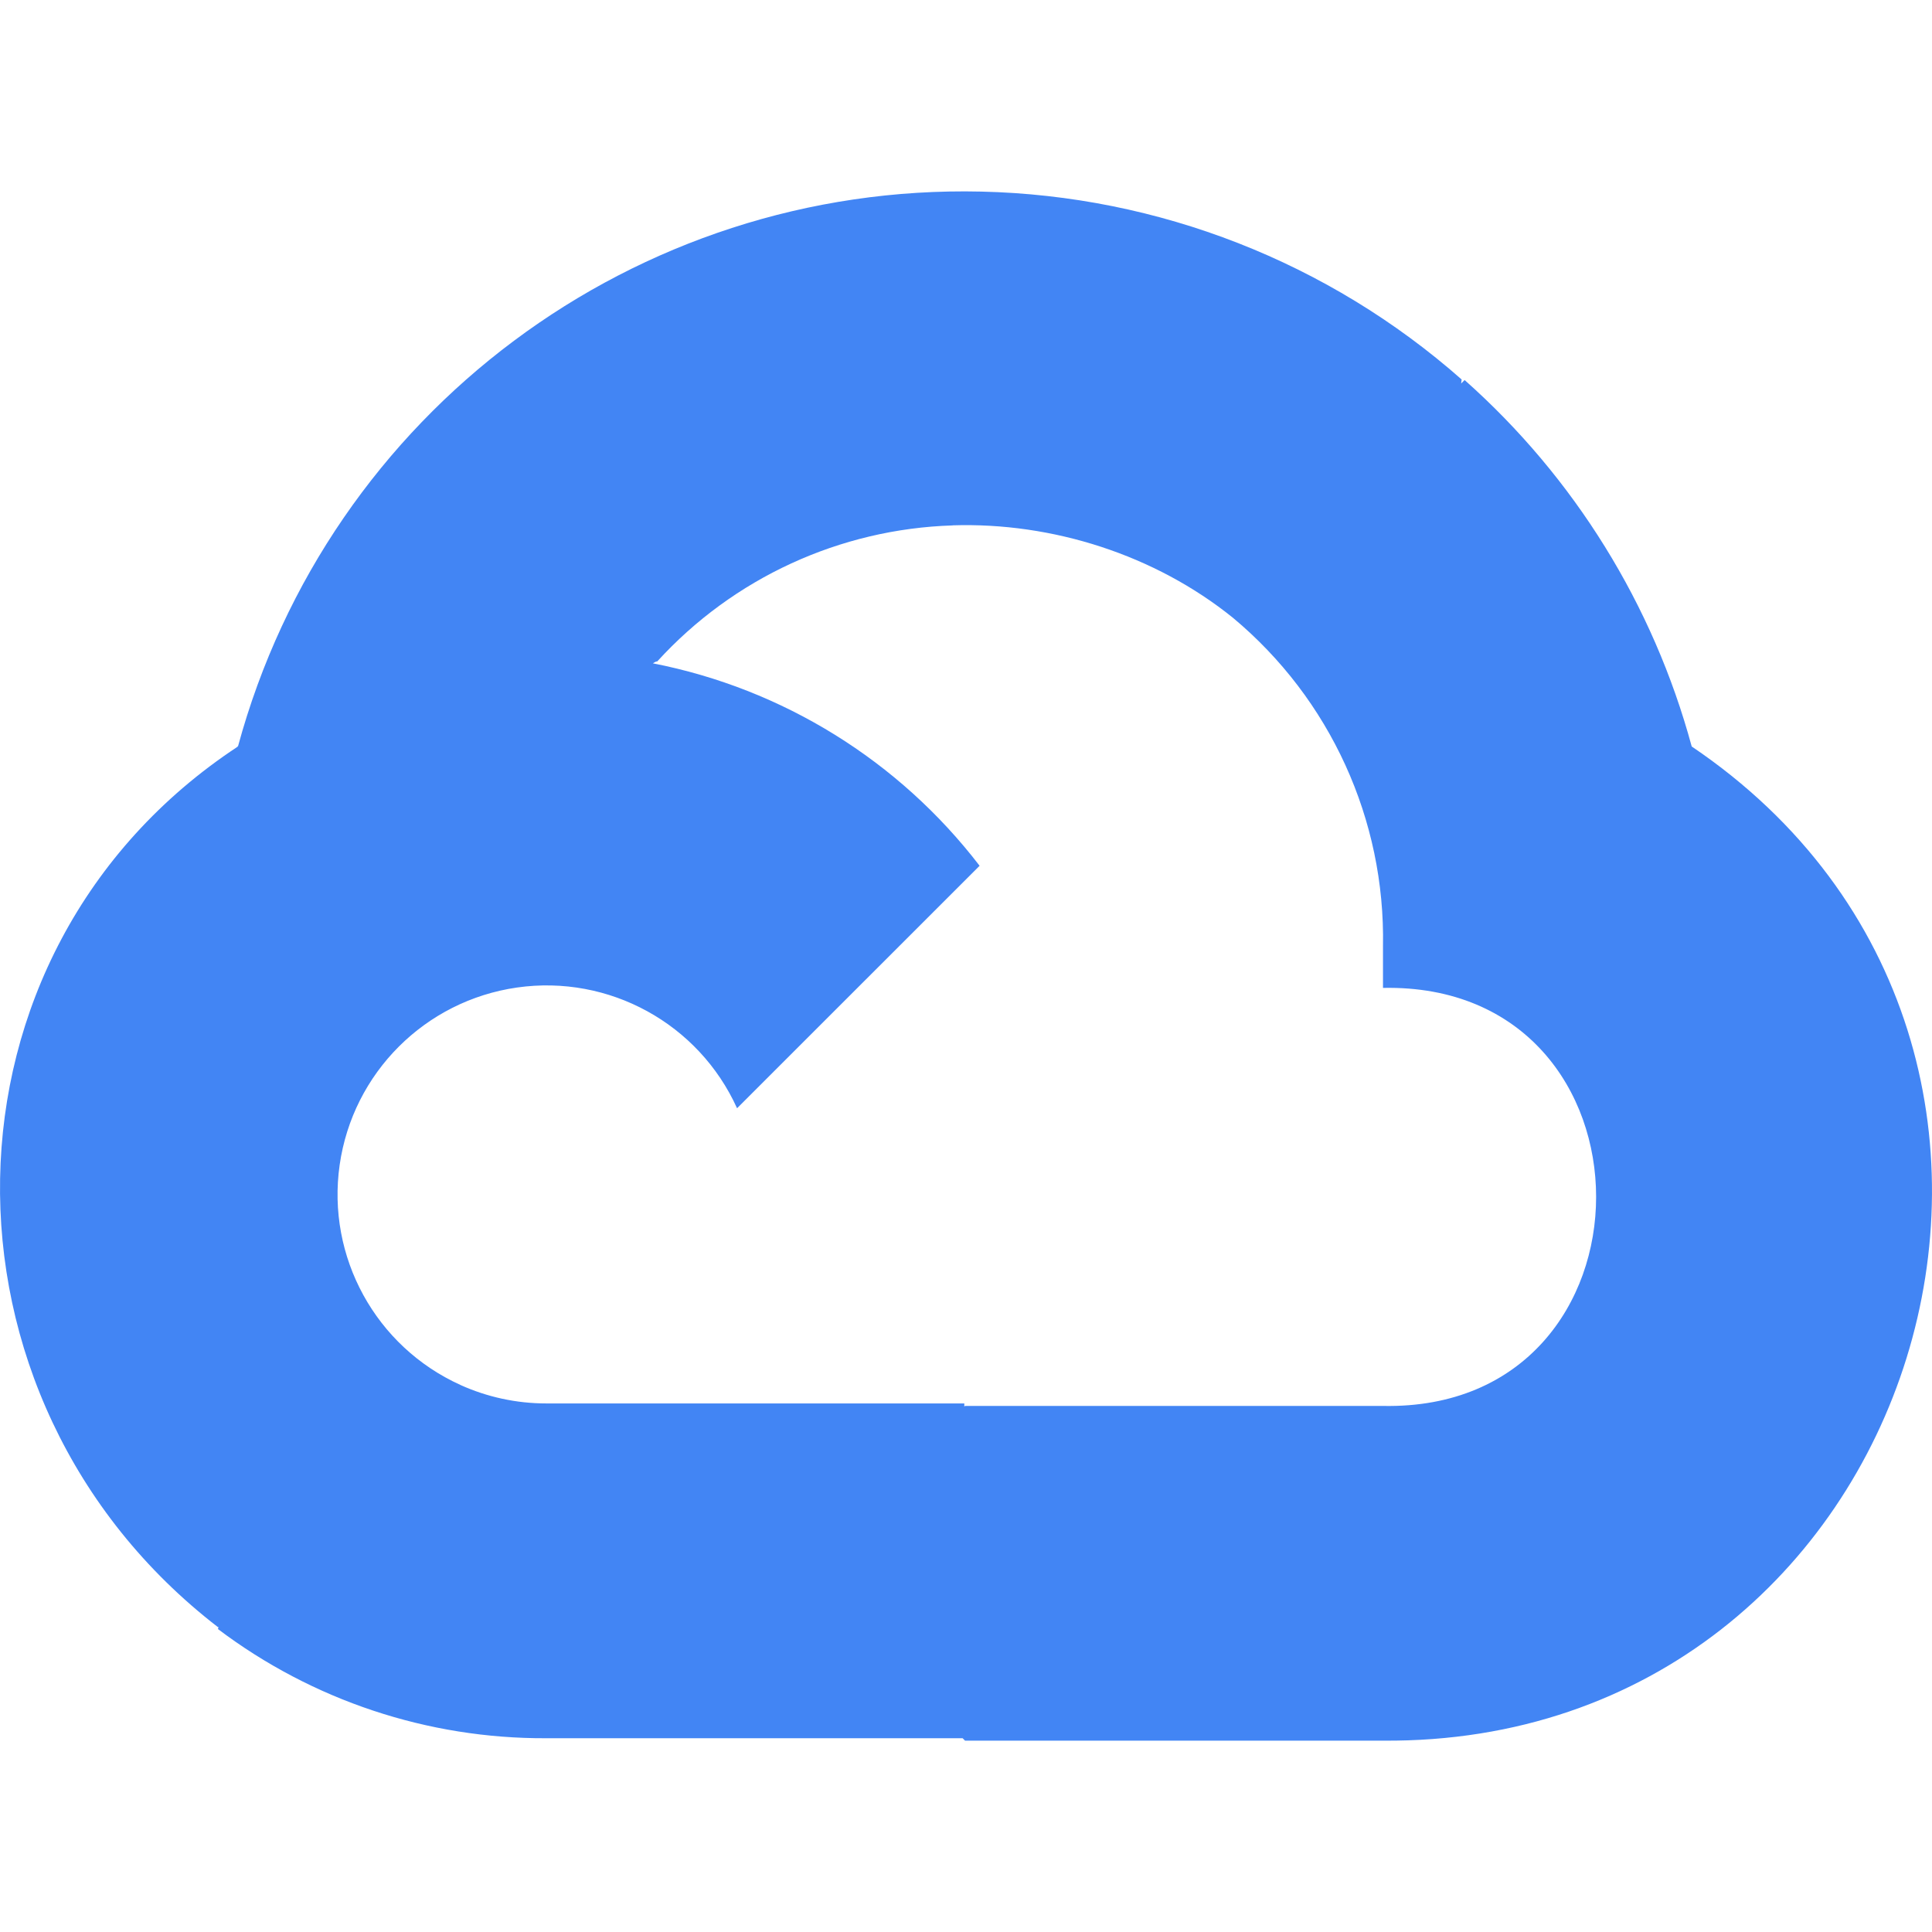
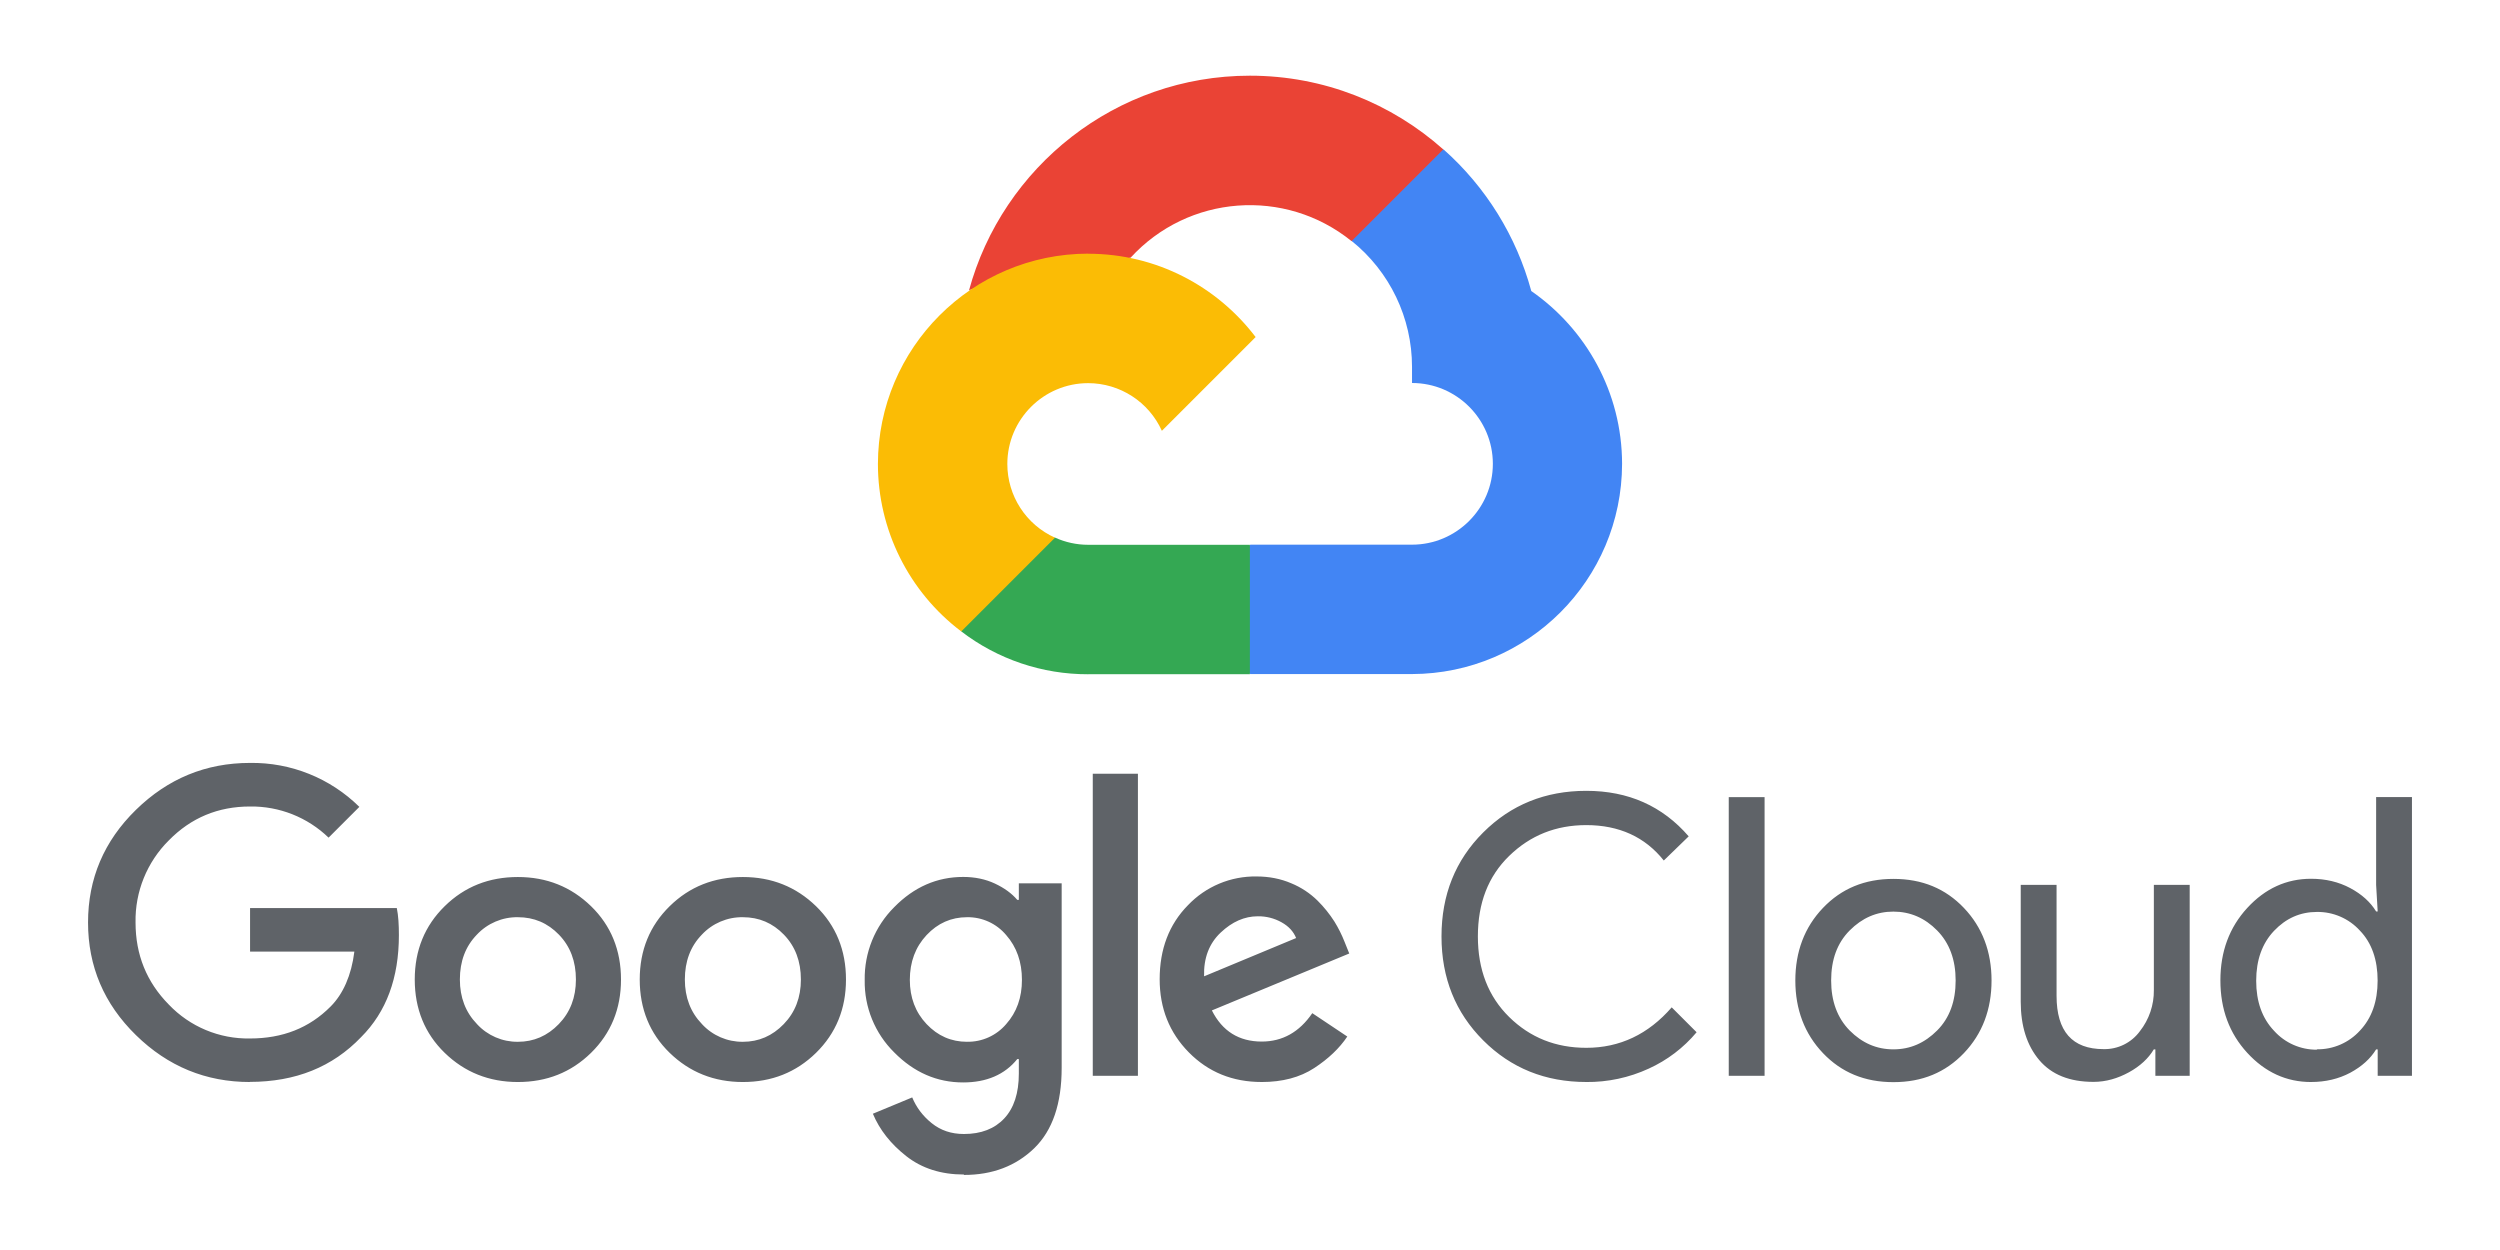
- <svg xmlns="http://www.w3.org/2000/svg" fill="#4285F4" role="img" viewBox="0 0 24 24">
-   <path d="M12.19 2.38a9.344 9.344 0 0 0-9.234 6.893c.053-.02-.055.013 0 0-3.875 2.551-3.922 8.11-.247 10.941l.006-.007-.007.03a6.717 6.717 0 0 0 4.077 1.356h5.173l.03.03h5.192c6.687.053 9.376-8.605 3.835-12.35a9.365 9.365 0 0 0-2.821-4.552l-.043.043.006-.05A9.344 9.344 0 0 0 12.19 2.38zm-.358 4.146c1.244-.04 2.518.368 3.486 1.15a5.186 5.186 0 0 1 1.862 4.078v.518c3.53-.07 3.53 5.262 0 5.193h-5.193l-.008.009v-.04H6.785a2.59 2.59 0 0 1-1.067-.23h.001a2.597 2.597 0 1 1 3.437-3.437l3.013-3.012A6.747 6.747 0 0 0 8.11 8.24c.018-.01.04-.026.054-.023a5.186 5.186 0 0 1 3.67-1.69z" />
+ <svg xmlns="http://www.w3.org/2000/svg" width="120" height="60">
+   <path d="M64.87 11.572l1.144.02 3.108-3.108.15-1.317c-2.47-2.197-5.72-3.534-9.277-3.534-6.44 0-11.876 4.382-13.486 10.318.34-.237 1.065-.06 1.065-.06l6.212-1.022s.32-.53.48-.497a7.76 7.76 0 0 1 10.605-.8z" fill="#ea4335" />
+   <path d="M73.5 13.962a13.99 13.99 0 0 0-4.216-6.796l-4.402 4.402a7.75 7.75 0 0 1 2.895 6.039v.777c2.142 0 3.88 1.743 3.88 3.88s-1.743 3.88-3.88 3.88h-7.762l-.777.78v4.658l.777.773h7.762A10.11 10.11 0 0 0 77.86 22.265c-.004-3.436-1.736-6.48-4.37-8.303z" fill="#4285f4" />
+   <path d="M52.234 32.362h7.76V26.15h-7.76a3.84 3.84 0 0 1-1.597-.347l-1.12.343-3.108 3.108-.272 1.05a9.96 9.96 0 0 0 6.098 2.06z" fill="#34a853" />
+   <path d="M52.234 12.175A10.11 10.11 0 0 0 42.14 22.269a10.08 10.08 0 0 0 4 8.04l4.5-4.5a3.88 3.88 0 0 1-2.288-3.538c0-2.142 1.743-3.88 3.88-3.88a3.89 3.89 0 0 1 3.538 2.288l4.5-4.5c-1.846-2.43-4.76-4-8.04-4z" fill="#fbbc05" />
+   <path d="M12 51.937c-2.12 0-3.94-.75-5.474-2.25s-2.3-3.304-2.3-5.408.765-3.908 2.3-5.408S9.883 36.62 12 36.62a7.32 7.32 0 0 1 5.249 2.11l-1.477 1.477a5.32 5.32 0 0 0-3.773-1.495c-1.53 0-2.83.54-3.896 1.627a5.41 5.41 0 0 0-1.597 3.941c0 1.546.53 2.857 1.597 3.94a5.25 5.25 0 0 0 3.896 1.627c1.558 0 2.845-.5 3.87-1.534.6-.6 1-1.5 1.14-2.635h-5.006v-2.092h7.044c.075.372.1.8.1 1.3 0 2.056-.603 3.686-1.813 4.895-1.372 1.435-3.15 2.15-5.345 2.15zm16.37-1.4c-.96.94-2.13 1.4-3.512 1.4s-2.554-.47-3.512-1.4-1.438-2.113-1.438-3.52.48-2.58 1.438-3.52 2.13-1.4 3.512-1.4 2.554.47 3.512 1.4 1.438 2.116 1.438 3.52-.48 2.58-1.438 3.52zm-5.474-1.38a2.63 2.63 0 0 0 1.963.849c.76 0 1.414-.282 1.963-.85s.822-1.28.822-2.14c0-.87-.27-1.588-.813-2.15s-1.198-.84-1.972-.84a2.64 2.64 0 0 0-1.972.84c-.543.56-.813 1.276-.813 2.15 0 .858.273 1.573.822 2.14zm16.273 1.38c-.96.94-2.13 1.4-3.512 1.4s-2.554-.47-3.512-1.4-1.438-2.113-1.438-3.52.48-2.58 1.438-3.52 2.13-1.4 3.512-1.4 2.554.47 3.512 1.4 1.438 2.116 1.438 3.52-.48 2.58-1.438 3.52zm-5.474-1.38a2.63 2.63 0 0 0 1.963.849c.76 0 1.414-.282 1.963-.85s.822-1.28.822-2.14c0-.87-.27-1.588-.813-2.15s-1.198-.84-1.972-.84a2.64 2.64 0 0 0-1.972.84c-.543.56-.813 1.276-.813 2.15 0 .858.273 1.573.822 2.14zm12.573 7.22c-1.095 0-2.017-.294-2.764-.88s-1.282-1.264-1.606-2.038l1.888-.783c.198.474.5.885.933 1.234s.94.522 1.552.522c.822 0 1.468-.25 1.933-.747s.7-1.216.7-2.15v-.7h-.075c-.6.747-1.477 1.122-2.596 1.122-1.258 0-2.36-.48-3.307-1.438a4.76 4.76 0 0 1-1.42-3.476 4.82 4.82 0 0 1 1.42-3.503c.945-.963 2.05-1.447 3.307-1.447.56 0 1.068.105 1.522.318s.813.474 1.074.783h.075V42.4h2.056v8.857c0 1.72-.438 3.004-1.318 3.86-.88.85-2.002 1.28-3.373 1.28zm.15-6.372a2.41 2.41 0 0 0 1.879-.849c.504-.567.756-1.273.756-2.122 0-.858-.252-1.576-.756-2.15a2.4 2.4 0 0 0-1.879-.858c-.76 0-1.408.288-1.942.858s-.804 1.288-.804 2.15c0 .846.267 1.555.804 2.122s1.183.85 1.942.85zM54.62 37.14v14.5h-2.167v-14.5zm5.94 14.796c-1.396 0-2.56-.474-3.494-1.42s-1.402-2.116-1.402-3.512c0-1.444.45-2.63 1.354-3.55a4.45 4.45 0 0 1 3.298-1.384c.597 0 1.153.108 1.663.327a3.92 3.92 0 0 1 1.27.84 5.84 5.84 0 0 1 .804.999 6.12 6.12 0 0 1 .486.972l.225.56L58.17 48.5c.5.996 1.3 1.495 2.392 1.495.996 0 1.807-.453 2.428-1.363l1.68 1.122c-.375.56-.903 1.065-1.588 1.513s-1.528.67-2.524.67zm-2.746-5.08l4.4-1.83c-.126-.312-.354-.564-.7-.756a2.26 2.26 0 0 0-1.14-.288c-.636 0-1.23.26-1.783.783s-.82 1.222-.795 2.092zm18.33 5.08c-1.97 0-3.62-.666-4.952-2s-2-2.995-2-4.988.666-3.656 2-4.988 2.983-2 4.952-2c2.017 0 3.656.73 4.913 2.185l-1.195 1.16c-.9-1.134-2.15-1.7-3.72-1.7-1.46 0-2.686.492-3.7 1.477s-1.504 2.272-1.504 3.866.5 2.884 1.504 3.87 2.233 1.477 3.7 1.477c1.606 0 2.977-.648 4.1-1.942l1.195 1.195a6.51 6.51 0 0 1-2.3 1.747 7.02 7.02 0 0 1-3.004.642zm8.556-.296h-1.72V38.263h1.72zm2.803-8.06c.885-.927 2-1.393 3.382-1.393s2.497.465 3.382 1.393 1.327 2.1 1.327 3.485-.44 2.557-1.327 3.485-2 1.393-3.382 1.393-2.497-.465-3.382-1.393-1.327-2.1-1.327-3.485.44-2.557 1.327-3.485zm1.28 5.883c.6.603 1.294.906 2.1.906s1.5-.303 2.1-.906.888-1.405.888-2.4-.297-1.798-.888-2.4-1.294-.906-2.1-.906-1.5.303-2.1.906-.888 1.405-.888 2.4.297 1.798.888 2.4zm16.32 2.177h-1.645v-1.27h-.075c-.26.435-.66.807-1.195 1.1s-1.1.46-1.7.46c-1.147 0-2.014-.348-2.605-1.047s-.888-1.633-.888-2.803v-5.606h1.72v5.324c0 1.708.753 2.56 2.26 2.56a2.1 2.1 0 0 0 1.738-.858 3.13 3.13 0 0 0 .672-1.981v-5.045h1.72v9.157zm5.828.297c-1.183 0-2.206-.468-3.064-1.402s-1.288-2.092-1.288-3.476.43-2.542 1.288-3.476 1.882-1.402 3.064-1.402c.696 0 1.324.15 1.88.447s.97.672 1.243 1.122h.075l-.075-1.27v-4.22h1.72v13.38h-1.645v-1.27h-.075c-.273.447-.687.822-1.243 1.122-.555.294-1.183.444-1.88.444zm.28-1.57a2.74 2.74 0 0 0 2.065-.897c.567-.597.85-1.402.85-2.4s-.282-1.813-.85-2.4a2.74 2.74 0 0 0-2.065-.897c-.798 0-1.483.303-2.056.906s-.858 1.405-.858 2.4.285 1.798.858 2.4a2.73 2.73 0 0 0 2.056.906z" fill="#5f6368" />
</svg>
